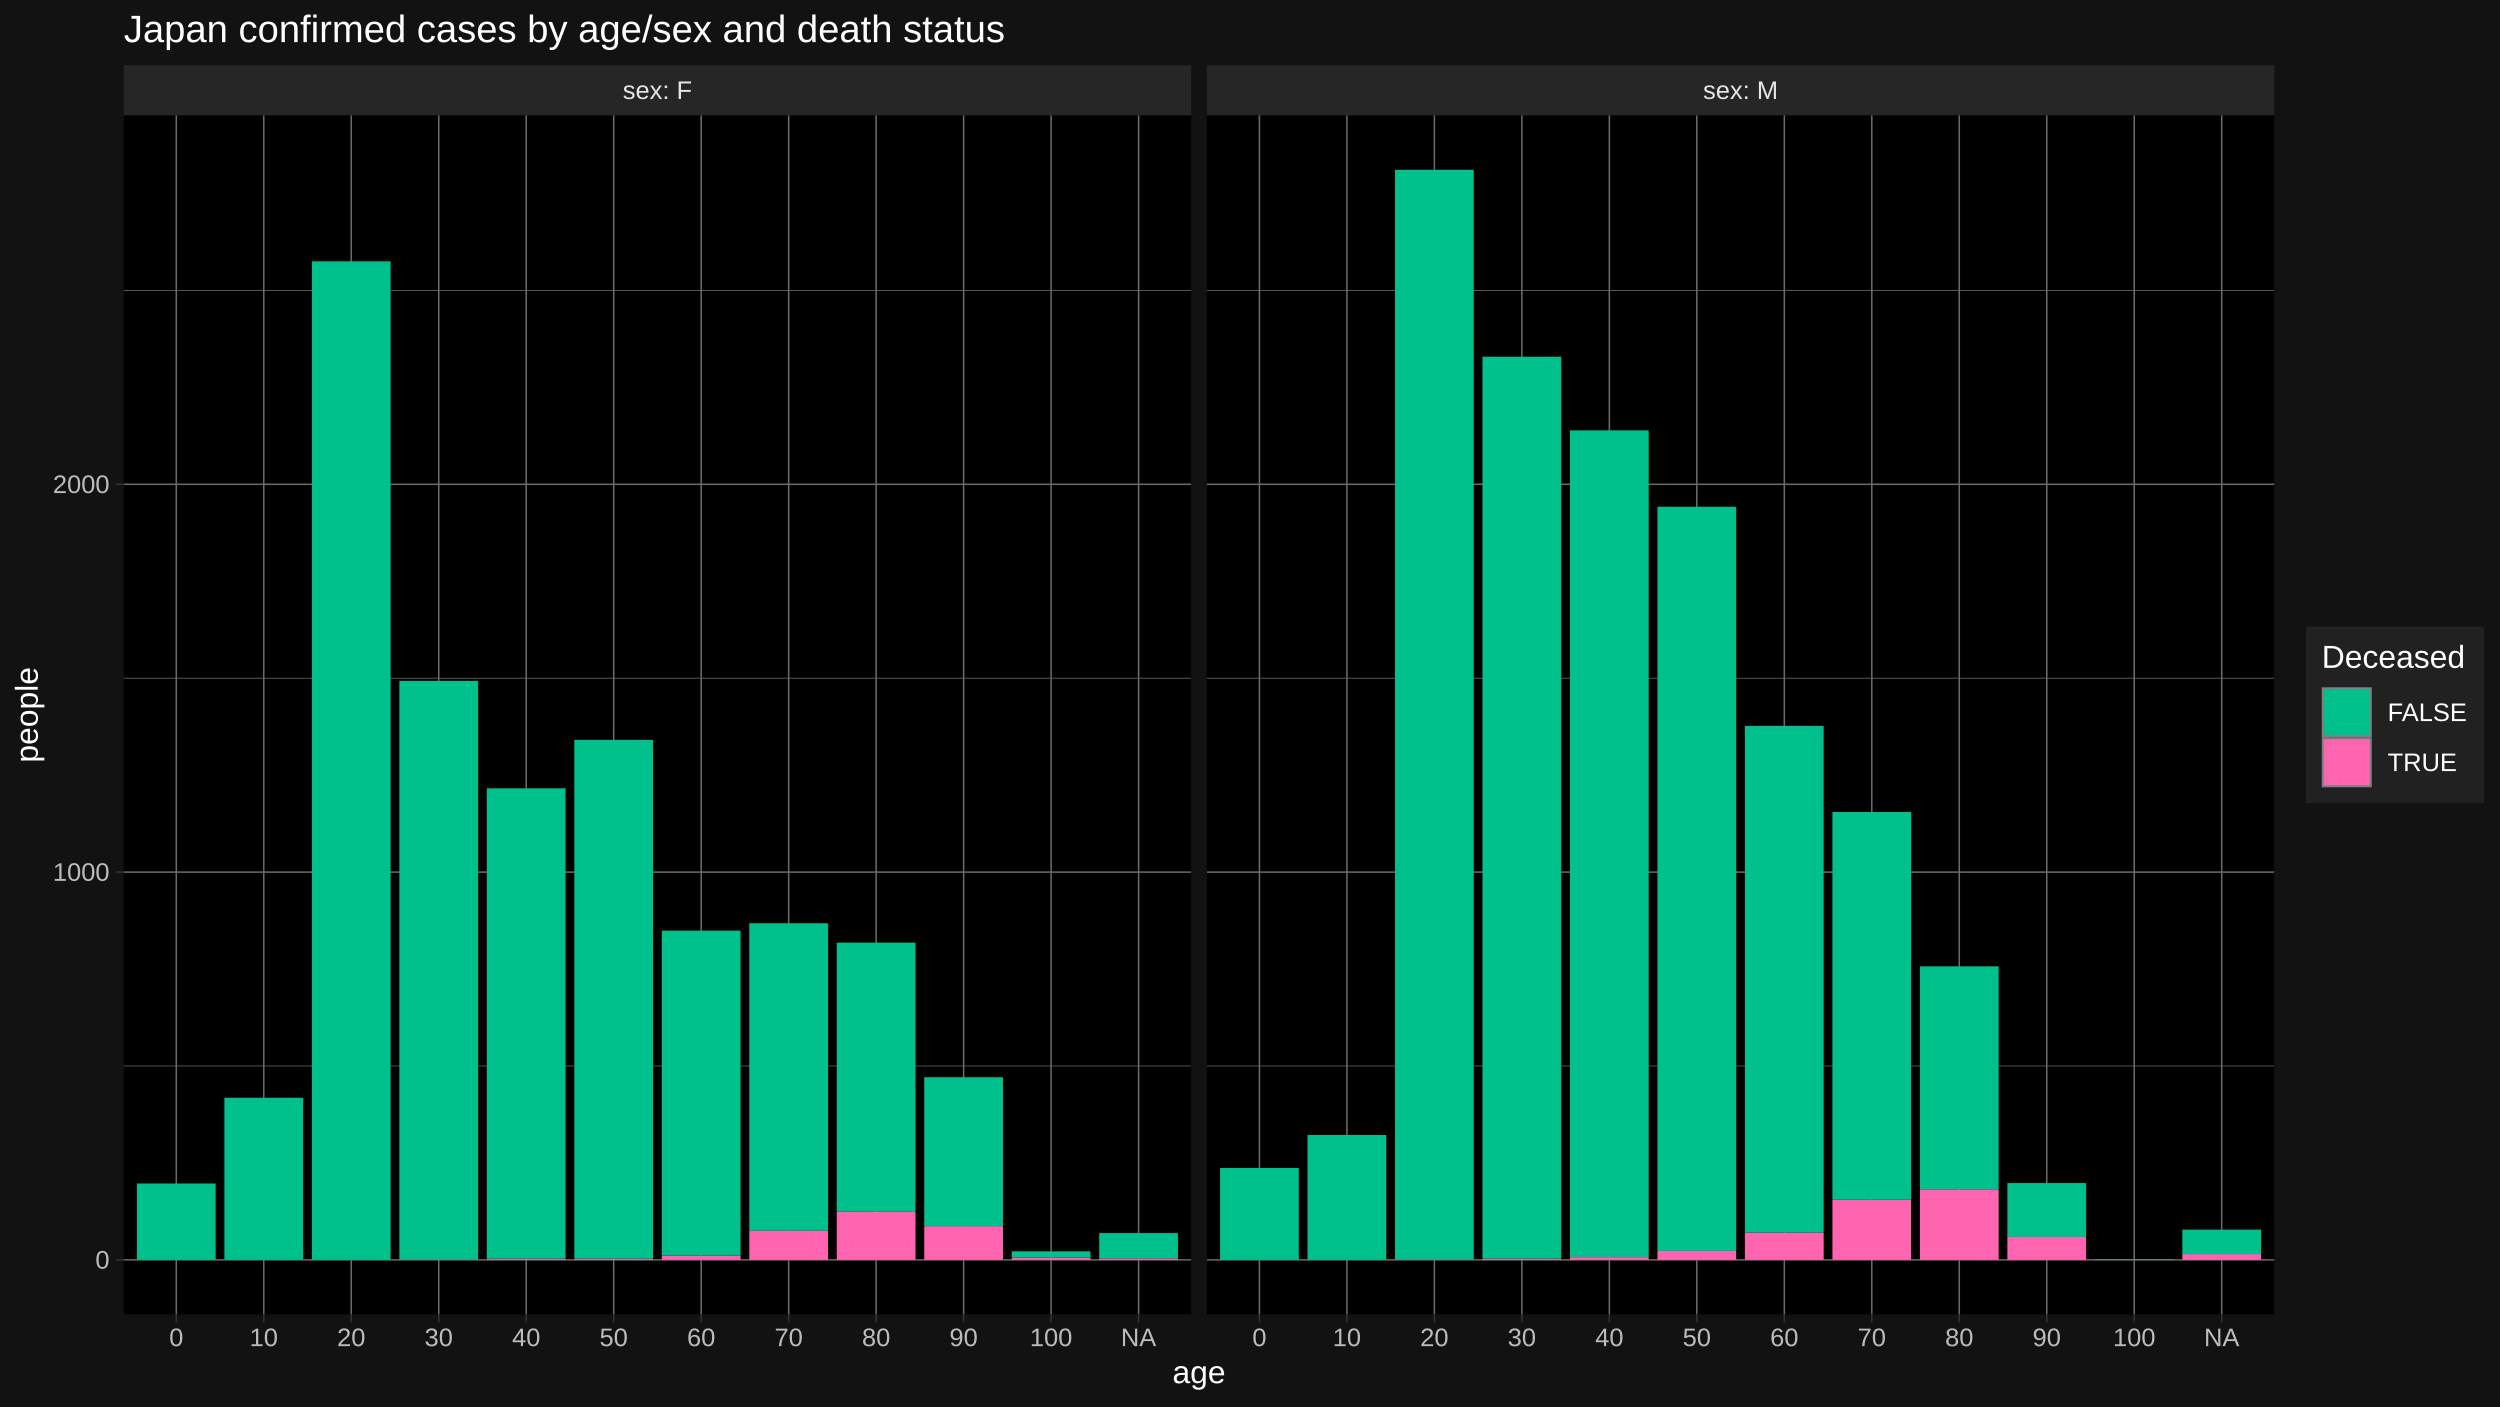
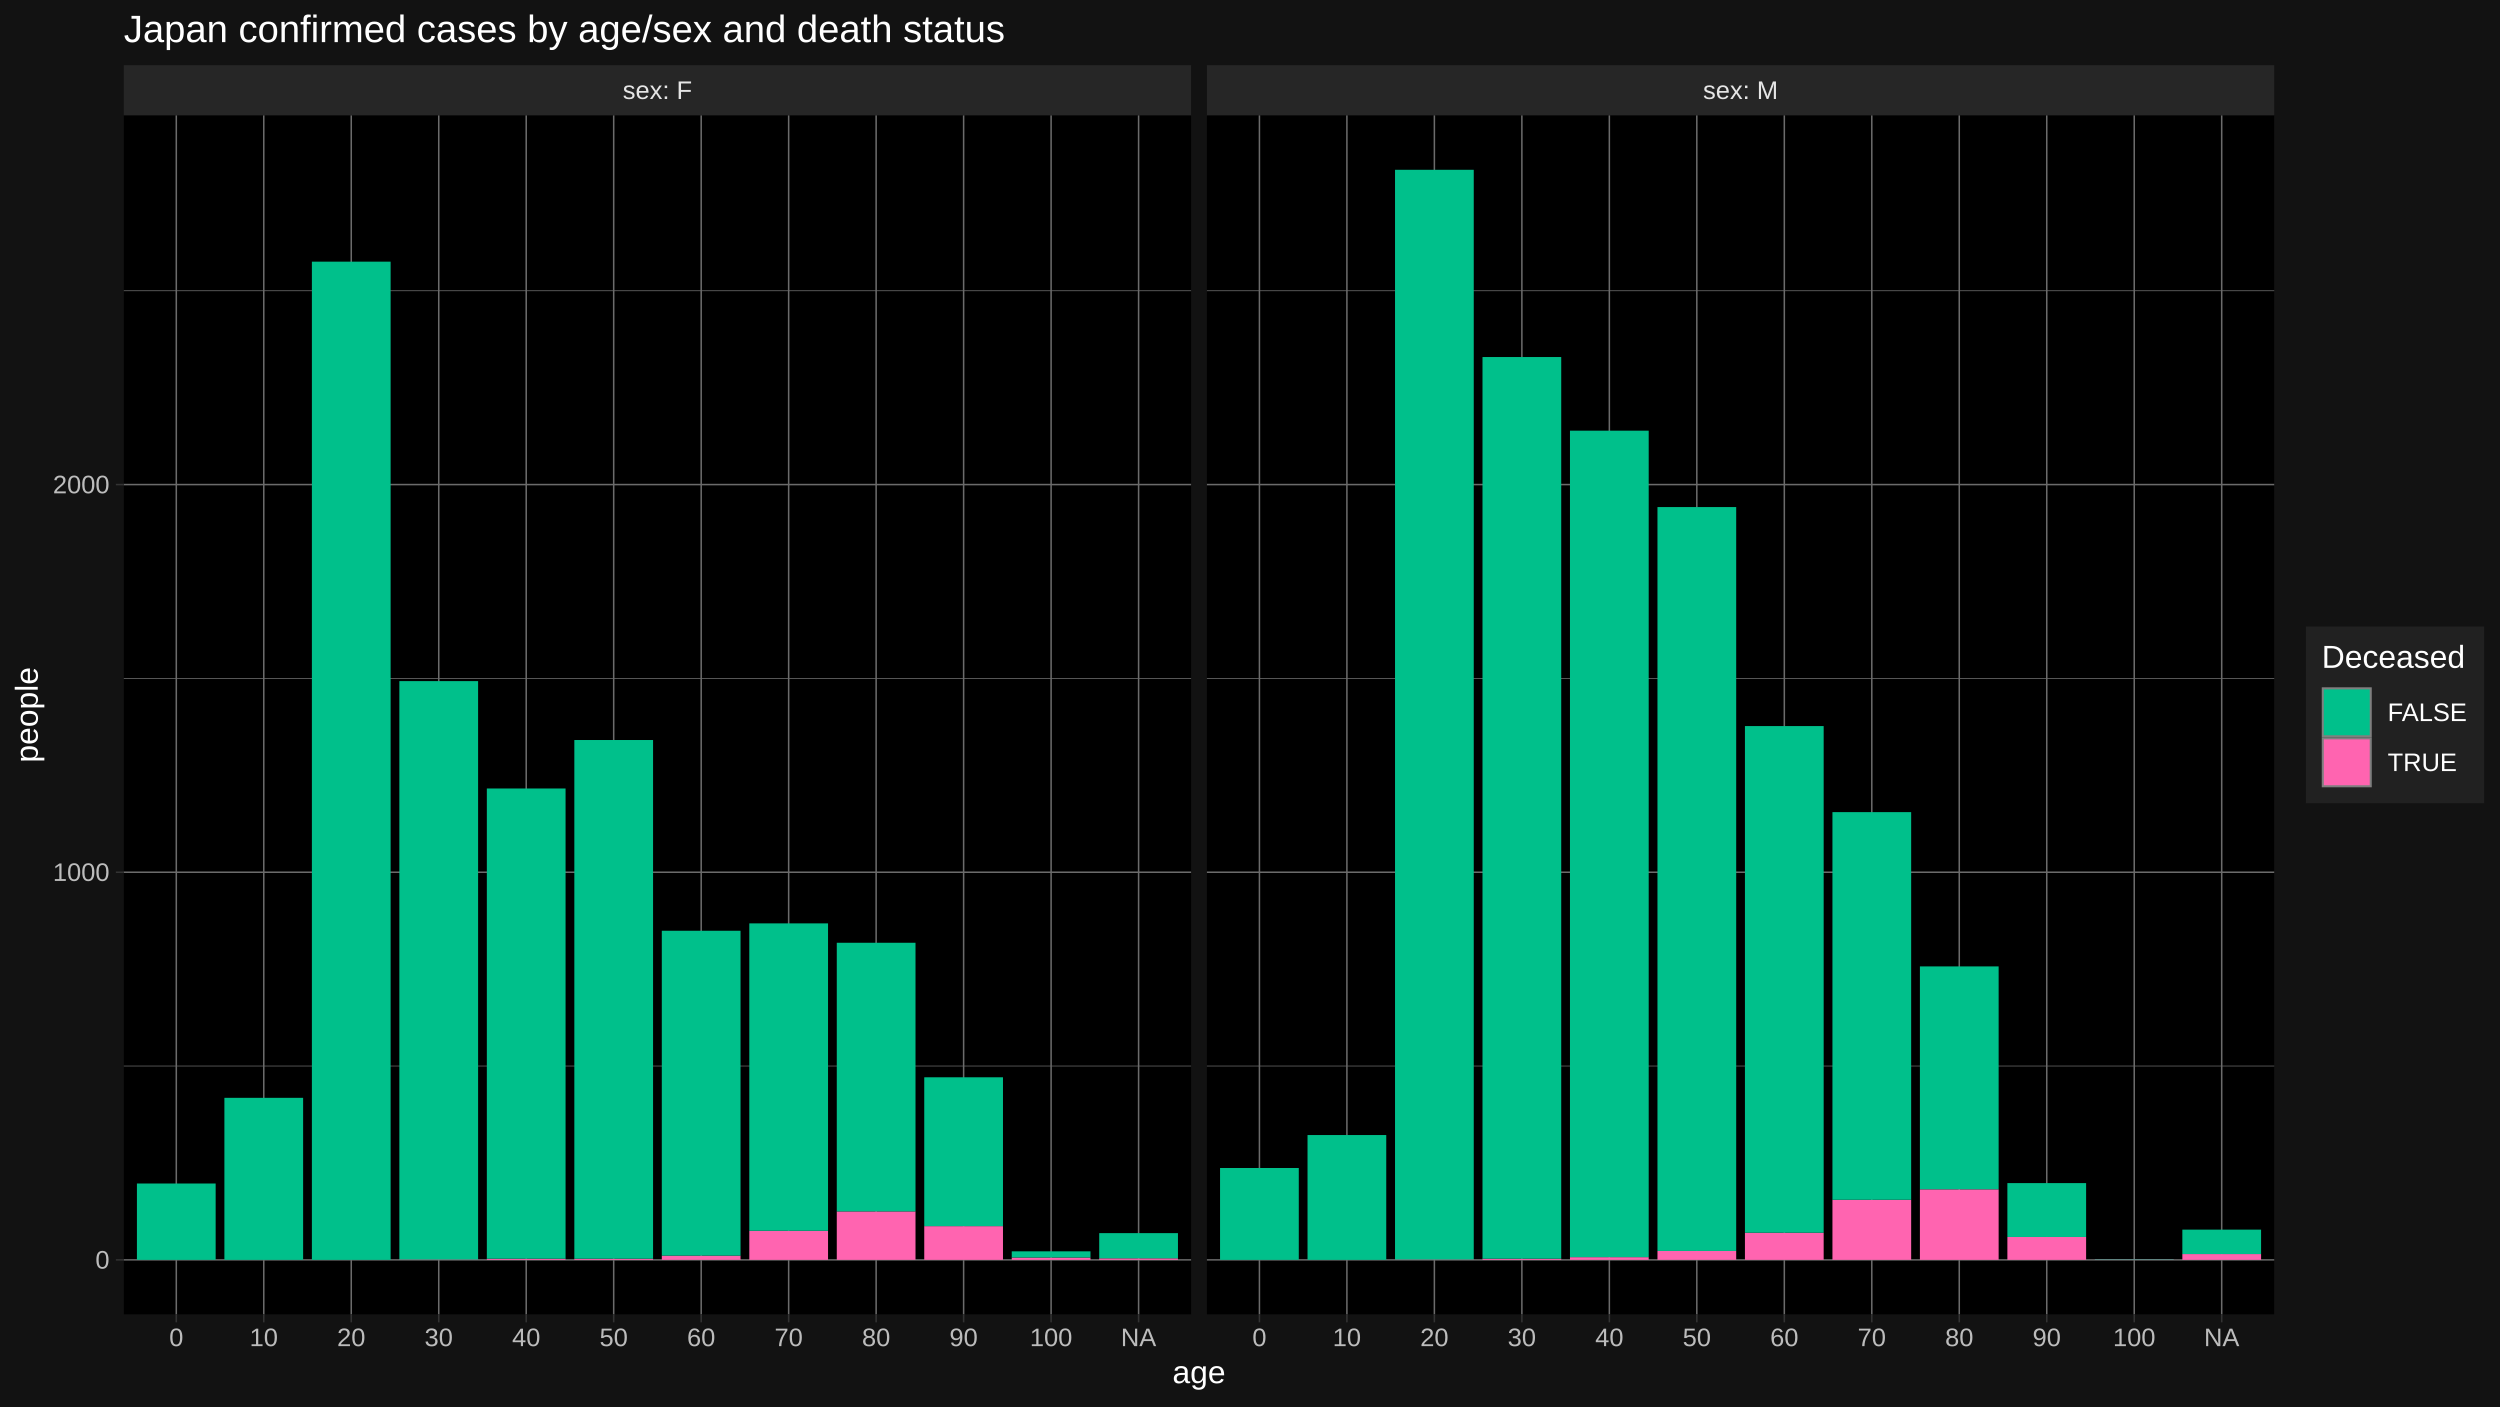
<svg xmlns="http://www.w3.org/2000/svg" viewBox="0 0 864.00 486.00">
  <defs>
    <style type="text/css">
    line, polyline, polygon, path, rect, circle {
      fill: none;
      stroke: #000000;
      stroke-linecap: round;
      stroke-linejoin: round;
      stroke-miterlimit: 10.00;
    }
  </style>
  </defs>
  <rect width="100%" height="100%" style="stroke: none; fill: #FFFFFF;" />
  <rect x="0.00" y="-0" width="864.00" height="486.00" style="stroke-width: 1.07; stroke: #121212; fill: #121212;" />
  <defs>
    <clipPath id="cpNDIuNzl8NDExLjY0fDQ1NC4yNXwzOS44NA==">
      <rect x="42.79" y="39.84" width="368.85" height="414.40" />
    </clipPath>
  </defs>
  <rect x="42.79" y="39.84" width="368.85" height="414.40" style="stroke-width: 1.07; stroke: none; fill: #000000;" clip-path="url(#cpNDIuNzl8NDExLjY0fDQ1NC4yNXwzOS44NA==)" />
-   <polyline points="42.79,368.40 411.64,368.40 " style="stroke-width: 0.27; stroke: #6B6B6B; stroke-linecap: butt;" clip-path="url(#cpNDIuNzl8NDExLjY0fDQ1NC4yNXwzOS44NA==)" />
-   <polyline points="42.79,234.38 411.64,234.38 " style="stroke-width: 0.27; stroke: #6B6B6B; stroke-linecap: butt;" clip-path="url(#cpNDIuNzl8NDExLjY0fDQ1NC4yNXwzOS44NA==)" />
-   <polyline points="42.79,100.36 411.64,100.36 " style="stroke-width: 0.27; stroke: #6B6B6B; stroke-linecap: butt;" clip-path="url(#cpNDIuNzl8NDExLjY0fDQ1NC4yNXwzOS44NA==)" />
+   <polyline points="42.79,368.42 411.64,368.42 " style="stroke-width: 0.27; stroke: #6B6B6B; stroke-linecap: butt;" clip-path="url(#cpNDIuNzl8NDExLjY0fDQ1NC4yNXwzOS44NA==)" />
+   <polyline points="42.79,234.45 411.64,234.45 " style="stroke-width: 0.27; stroke: #6B6B6B; stroke-linecap: butt;" clip-path="url(#cpNDIuNzl8NDExLjY0fDQ1NC4yNXwzOS44NA==)" />
+   <polyline points="42.79,100.48 411.64,100.48 " style="stroke-width: 0.27; stroke: #6B6B6B; stroke-linecap: butt;" clip-path="url(#cpNDIuNzl8NDExLjY0fDQ1NC4yNXwzOS44NA==)" />
  <polyline points="42.79,435.41 411.64,435.41 " style="stroke-width: 0.53; stroke: #6B6B6B; stroke-linecap: butt;" clip-path="url(#cpNDIuNzl8NDExLjY0fDQ1NC4yNXwzOS44NA==)" />
-   <polyline points="42.79,301.39 411.64,301.39 " style="stroke-width: 0.53; stroke: #6B6B6B; stroke-linecap: butt;" clip-path="url(#cpNDIuNzl8NDExLjY0fDQ1NC4yNXwzOS44NA==)" />
-   <polyline points="42.79,167.37 411.64,167.37 " style="stroke-width: 0.53; stroke: #6B6B6B; stroke-linecap: butt;" clip-path="url(#cpNDIuNzl8NDExLjY0fDQ1NC4yNXwzOS44NA==)" />
+   <polyline points="42.79,301.44 411.64,301.44 " style="stroke-width: 0.53; stroke: #6B6B6B; stroke-linecap: butt;" clip-path="url(#cpNDIuNzl8NDExLjY0fDQ1NC4yNXwzOS44NA==)" />
+   <polyline points="42.79,167.46 411.64,167.46 " style="stroke-width: 0.53; stroke: #6B6B6B; stroke-linecap: butt;" clip-path="url(#cpNDIuNzl8NDExLjY0fDQ1NC4yNXwzOS44NA==)" />
  <polyline points="60.93,454.25 60.93,39.84 " style="stroke-width: 0.53; stroke: #6B6B6B; stroke-linecap: butt;" clip-path="url(#cpNDIuNzl8NDExLjY0fDQ1NC4yNXwzOS44NA==)" />
  <polyline points="91.16,454.25 91.16,39.84 " style="stroke-width: 0.53; stroke: #6B6B6B; stroke-linecap: butt;" clip-path="url(#cpNDIuNzl8NDExLjY0fDQ1NC4yNXwzOS44NA==)" />
  <polyline points="121.39,454.25 121.39,39.84 " style="stroke-width: 0.53; stroke: #6B6B6B; stroke-linecap: butt;" clip-path="url(#cpNDIuNzl8NDExLjY0fDQ1NC4yNXwzOS44NA==)" />
  <polyline points="151.63,454.25 151.63,39.84 " style="stroke-width: 0.53; stroke: #6B6B6B; stroke-linecap: butt;" clip-path="url(#cpNDIuNzl8NDExLjY0fDQ1NC4yNXwzOS44NA==)" />
  <polyline points="181.86,454.25 181.86,39.84 " style="stroke-width: 0.53; stroke: #6B6B6B; stroke-linecap: butt;" clip-path="url(#cpNDIuNzl8NDExLjY0fDQ1NC4yNXwzOS44NA==)" />
  <polyline points="212.09,454.25 212.09,39.84 " style="stroke-width: 0.53; stroke: #6B6B6B; stroke-linecap: butt;" clip-path="url(#cpNDIuNzl8NDExLjY0fDQ1NC4yNXwzOS44NA==)" />
  <polyline points="242.33,454.25 242.33,39.84 " style="stroke-width: 0.53; stroke: #6B6B6B; stroke-linecap: butt;" clip-path="url(#cpNDIuNzl8NDExLjY0fDQ1NC4yNXwzOS44NA==)" />
  <polyline points="272.56,454.25 272.56,39.84 " style="stroke-width: 0.53; stroke: #6B6B6B; stroke-linecap: butt;" clip-path="url(#cpNDIuNzl8NDExLjY0fDQ1NC4yNXwzOS44NA==)" />
  <polyline points="302.79,454.25 302.79,39.84 " style="stroke-width: 0.53; stroke: #6B6B6B; stroke-linecap: butt;" clip-path="url(#cpNDIuNzl8NDExLjY0fDQ1NC4yNXwzOS44NA==)" />
  <polyline points="333.03,454.25 333.03,39.84 " style="stroke-width: 0.53; stroke: #6B6B6B; stroke-linecap: butt;" clip-path="url(#cpNDIuNzl8NDExLjY0fDQ1NC4yNXwzOS44NA==)" />
  <polyline points="363.26,454.25 363.26,39.84 " style="stroke-width: 0.53; stroke: #6B6B6B; stroke-linecap: butt;" clip-path="url(#cpNDIuNzl8NDExLjY0fDQ1NC4yNXwzOS44NA==)" />
  <polyline points="393.50,454.25 393.50,39.84 " style="stroke-width: 0.53; stroke: #6B6B6B; stroke-linecap: butt;" clip-path="url(#cpNDIuNzl8NDExLjY0fDQ1NC4yNXwzOS44NA==)" />
-   <rect x="47.32" y="409.01" width="27.21" height="26.40" style="stroke-width: 1.07; stroke: none; stroke-linecap: butt; fill: #00C08B;" clip-path="url(#cpNDIuNzl8NDExLjY0fDQ1NC4yNXwzOS44NA==)" />
-   <rect x="77.55" y="379.39" width="27.21" height="56.02" style="stroke-width: 1.07; stroke: none; stroke-linecap: butt; fill: #00C08B;" clip-path="url(#cpNDIuNzl8NDExLjY0fDQ1NC4yNXwzOS44NA==)" />
-   <rect x="107.79" y="90.31" width="27.21" height="345.10" style="stroke-width: 1.07; stroke: none; stroke-linecap: butt; fill: #00C08B;" clip-path="url(#cpNDIuNzl8NDExLjY0fDQ1NC4yNXwzOS44NA==)" />
+   <rect x="47.32" y="409.02" width="27.21" height="26.39" style="stroke-width: 1.07; stroke: none; stroke-linecap: butt; fill: #00C08B;" clip-path="url(#cpNDIuNzl8NDExLjY0fDQ1NC4yNXwzOS44NA==)" />
+   <rect x="77.55" y="379.41" width="27.21" height="56.00" style="stroke-width: 1.07; stroke: none; stroke-linecap: butt; fill: #00C08B;" clip-path="url(#cpNDIuNzl8NDExLjY0fDQ1NC4yNXwzOS44NA==)" />
+   <rect x="107.79" y="90.43" width="27.21" height="344.98" style="stroke-width: 1.07; stroke: none; stroke-linecap: butt; fill: #00C08B;" clip-path="url(#cpNDIuNzl8NDExLjY0fDQ1NC4yNXwzOS44NA==)" />
  <rect x="138.02" y="435.28" width="27.21" height="0.13" style="stroke-width: 1.07; stroke: none; stroke-linecap: butt; fill: #FF64B0;" clip-path="url(#cpNDIuNzl8NDExLjY0fDQ1NC4yNXwzOS44NA==)" />
-   <rect x="138.02" y="235.32" width="27.21" height="199.96" style="stroke-width: 1.07; stroke: none; stroke-linecap: butt; fill: #00C08B;" clip-path="url(#cpNDIuNzl8NDExLjY0fDQ1NC4yNXwzOS44NA==)" />
+   <rect x="138.02" y="235.39" width="27.21" height="199.89" style="stroke-width: 1.07; stroke: none; stroke-linecap: butt; fill: #00C08B;" clip-path="url(#cpNDIuNzl8NDExLjY0fDQ1NC4yNXwzOS44NA==)" />
  <rect x="168.25" y="435.01" width="27.21" height="0.40" style="stroke-width: 1.07; stroke: none; stroke-linecap: butt; fill: #FF64B0;" clip-path="url(#cpNDIuNzl8NDExLjY0fDQ1NC4yNXwzOS44NA==)" />
-   <rect x="168.25" y="272.44" width="27.21" height="162.57" style="stroke-width: 1.07; stroke: none; stroke-linecap: butt; fill: #00C08B;" clip-path="url(#cpNDIuNzl8NDExLjY0fDQ1NC4yNXwzOS44NA==)" />
+   <rect x="168.25" y="272.50" width="27.21" height="162.51" style="stroke-width: 1.07; stroke: none; stroke-linecap: butt; fill: #00C08B;" clip-path="url(#cpNDIuNzl8NDExLjY0fDQ1NC4yNXwzOS44NA==)" />
  <rect x="198.49" y="435.01" width="27.21" height="0.40" style="stroke-width: 1.07; stroke: none; stroke-linecap: butt; fill: #FF64B0;" clip-path="url(#cpNDIuNzl8NDExLjY0fDQ1NC4yNXwzOS44NA==)" />
-   <rect x="198.49" y="255.69" width="27.21" height="179.32" style="stroke-width: 1.07; stroke: none; stroke-linecap: butt; fill: #00C08B;" clip-path="url(#cpNDIuNzl8NDExLjY0fDQ1NC4yNXwzOS44NA==)" />
+   <rect x="198.49" y="255.75" width="27.21" height="179.26" style="stroke-width: 1.07; stroke: none; stroke-linecap: butt; fill: #00C08B;" clip-path="url(#cpNDIuNzl8NDExLjY0fDQ1NC4yNXwzOS44NA==)" />
  <rect x="228.72" y="433.94" width="27.21" height="1.47" style="stroke-width: 1.07; stroke: none; stroke-linecap: butt; fill: #FF64B0;" clip-path="url(#cpNDIuNzl8NDExLjY0fDQ1NC4yNXwzOS44NA==)" />
-   <rect x="228.72" y="321.63" width="27.21" height="112.31" style="stroke-width: 1.07; stroke: none; stroke-linecap: butt; fill: #00C08B;" clip-path="url(#cpNDIuNzl8NDExLjY0fDQ1NC4yNXwzOS44NA==)" />
+   <rect x="228.72" y="321.67" width="27.21" height="112.27" style="stroke-width: 1.07; stroke: none; stroke-linecap: butt; fill: #00C08B;" clip-path="url(#cpNDIuNzl8NDExLjY0fDQ1NC4yNXwzOS44NA==)" />
  <rect x="258.96" y="425.36" width="27.21" height="10.05" style="stroke-width: 1.07; stroke: none; stroke-linecap: butt; fill: #FF64B0;" clip-path="url(#cpNDIuNzl8NDExLjY0fDQ1NC4yNXwzOS44NA==)" />
-   <rect x="258.96" y="319.08" width="27.21" height="106.28" style="stroke-width: 1.07; stroke: none; stroke-linecap: butt; fill: #00C08B;" clip-path="url(#cpNDIuNzl8NDExLjY0fDQ1NC4yNXwzOS44NA==)" />
+   <rect x="258.96" y="319.12" width="27.21" height="106.24" style="stroke-width: 1.07; stroke: none; stroke-linecap: butt; fill: #00C08B;" clip-path="url(#cpNDIuNzl8NDExLjY0fDQ1NC4yNXwzOS44NA==)" />
  <rect x="289.19" y="418.66" width="27.21" height="16.75" style="stroke-width: 1.07; stroke: none; stroke-linecap: butt; fill: #FF64B0;" clip-path="url(#cpNDIuNzl8NDExLjY0fDQ1NC4yNXwzOS44NA==)" />
-   <rect x="289.19" y="325.78" width="27.21" height="92.88" style="stroke-width: 1.07; stroke: none; stroke-linecap: butt; fill: #00C08B;" clip-path="url(#cpNDIuNzl8NDExLjY0fDQ1NC4yNXwzOS44NA==)" />
+   <rect x="289.19" y="325.82" width="27.21" height="92.84" style="stroke-width: 1.07; stroke: none; stroke-linecap: butt; fill: #00C08B;" clip-path="url(#cpNDIuNzl8NDExLjY0fDQ1NC4yNXwzOS44NA==)" />
  <rect x="319.42" y="423.75" width="27.21" height="11.66" style="stroke-width: 1.07; stroke: none; stroke-linecap: butt; fill: #FF64B0;" clip-path="url(#cpNDIuNzl8NDExLjY0fDQ1NC4yNXwzOS44NA==)" />
-   <rect x="319.42" y="372.29" width="27.21" height="51.46" style="stroke-width: 1.07; stroke: none; stroke-linecap: butt; fill: #00C08B;" clip-path="url(#cpNDIuNzl8NDExLjY0fDQ1NC4yNXwzOS44NA==)" />
+   <rect x="319.42" y="372.31" width="27.21" height="51.45" style="stroke-width: 1.07; stroke: none; stroke-linecap: butt; fill: #00C08B;" clip-path="url(#cpNDIuNzl8NDExLjY0fDQ1NC4yNXwzOS44NA==)" />
  <rect x="349.66" y="434.61" width="27.21" height="0.80" style="stroke-width: 1.07; stroke: none; stroke-linecap: butt; fill: #FF64B0;" clip-path="url(#cpNDIuNzl8NDExLjY0fDQ1NC4yNXwzOS44NA==)" />
  <rect x="349.66" y="432.46" width="27.21" height="2.14" style="stroke-width: 1.07; stroke: none; stroke-linecap: butt; fill: #00C08B;" clip-path="url(#cpNDIuNzl8NDExLjY0fDQ1NC4yNXwzOS44NA==)" />
  <rect x="379.89" y="434.87" width="27.21" height="0.54" style="stroke-width: 1.07; stroke: none; stroke-linecap: butt; fill: #FF64B0;" clip-path="url(#cpNDIuNzl8NDExLjY0fDQ1NC4yNXwzOS44NA==)" />
-   <rect x="379.89" y="426.16" width="27.21" height="8.71" style="stroke-width: 1.07; stroke: none; stroke-linecap: butt; fill: #00C08B;" clip-path="url(#cpNDIuNzl8NDExLjY0fDQ1NC4yNXwzOS44NA==)" />
+   <rect x="379.89" y="426.17" width="27.21" height="8.71" style="stroke-width: 1.07; stroke: none; stroke-linecap: butt; fill: #00C08B;" clip-path="url(#cpNDIuNzl8NDExLjY0fDQ1NC4yNXwzOS44NA==)" />
  <defs>
    <clipPath id="cpMC4wMHw4NjQuMDB8NDg2LjAwfDAuMDA=">
      <rect x="0.00" y="0.00" width="864.00" height="486.00" />
    </clipPath>
  </defs>
  <defs>
    <clipPath id="cpNDE3LjExfDc4NS45N3w0NTQuMjV8MzkuODQ=">
      <rect x="417.11" y="39.84" width="368.85" height="414.40" />
    </clipPath>
  </defs>
  <rect x="417.11" y="39.84" width="368.85" height="414.40" style="stroke-width: 1.07; stroke: none; fill: #000000;" clip-path="url(#cpNDE3LjExfDc4NS45N3w0NTQuMjV8MzkuODQ=)" />
-   <polyline points="417.11,368.40 785.97,368.40 " style="stroke-width: 0.27; stroke: #6B6B6B; stroke-linecap: butt;" clip-path="url(#cpNDE3LjExfDc4NS45N3w0NTQuMjV8MzkuODQ=)" />
-   <polyline points="417.11,234.38 785.97,234.38 " style="stroke-width: 0.27; stroke: #6B6B6B; stroke-linecap: butt;" clip-path="url(#cpNDE3LjExfDc4NS45N3w0NTQuMjV8MzkuODQ=)" />
-   <polyline points="417.11,100.36 785.97,100.36 " style="stroke-width: 0.27; stroke: #6B6B6B; stroke-linecap: butt;" clip-path="url(#cpNDE3LjExfDc4NS45N3w0NTQuMjV8MzkuODQ=)" />
+   <polyline points="417.11,368.42 785.97,368.42 " style="stroke-width: 0.27; stroke: #6B6B6B; stroke-linecap: butt;" clip-path="url(#cpNDE3LjExfDc4NS45N3w0NTQuMjV8MzkuODQ=)" />
+   <polyline points="417.11,234.45 785.97,234.45 " style="stroke-width: 0.27; stroke: #6B6B6B; stroke-linecap: butt;" clip-path="url(#cpNDE3LjExfDc4NS45N3w0NTQuMjV8MzkuODQ=)" />
+   <polyline points="417.11,100.48 785.97,100.48 " style="stroke-width: 0.27; stroke: #6B6B6B; stroke-linecap: butt;" clip-path="url(#cpNDE3LjExfDc4NS45N3w0NTQuMjV8MzkuODQ=)" />
  <polyline points="417.11,435.41 785.97,435.41 " style="stroke-width: 0.53; stroke: #6B6B6B; stroke-linecap: butt;" clip-path="url(#cpNDE3LjExfDc4NS45N3w0NTQuMjV8MzkuODQ=)" />
-   <polyline points="417.11,301.39 785.97,301.39 " style="stroke-width: 0.53; stroke: #6B6B6B; stroke-linecap: butt;" clip-path="url(#cpNDE3LjExfDc4NS45N3w0NTQuMjV8MzkuODQ=)" />
-   <polyline points="417.11,167.37 785.97,167.37 " style="stroke-width: 0.53; stroke: #6B6B6B; stroke-linecap: butt;" clip-path="url(#cpNDE3LjExfDc4NS45N3w0NTQuMjV8MzkuODQ=)" />
+   <polyline points="417.11,301.44 785.97,301.44 " style="stroke-width: 0.53; stroke: #6B6B6B; stroke-linecap: butt;" clip-path="url(#cpNDE3LjExfDc4NS45N3w0NTQuMjV8MzkuODQ=)" />
+   <polyline points="417.11,167.46 785.97,167.46 " style="stroke-width: 0.53; stroke: #6B6B6B; stroke-linecap: butt;" clip-path="url(#cpNDE3LjExfDc4NS45N3w0NTQuMjV8MzkuODQ=)" />
  <polyline points="435.26,454.25 435.26,39.84 " style="stroke-width: 0.53; stroke: #6B6B6B; stroke-linecap: butt;" clip-path="url(#cpNDE3LjExfDc4NS45N3w0NTQuMjV8MzkuODQ=)" />
  <polyline points="465.49,454.25 465.49,39.84 " style="stroke-width: 0.53; stroke: #6B6B6B; stroke-linecap: butt;" clip-path="url(#cpNDE3LjExfDc4NS45N3w0NTQuMjV8MzkuODQ=)" />
  <polyline points="495.72,454.25 495.72,39.84 " style="stroke-width: 0.53; stroke: #6B6B6B; stroke-linecap: butt;" clip-path="url(#cpNDE3LjExfDc4NS45N3w0NTQuMjV8MzkuODQ=)" />
  <polyline points="525.96,454.25 525.96,39.84 " style="stroke-width: 0.53; stroke: #6B6B6B; stroke-linecap: butt;" clip-path="url(#cpNDE3LjExfDc4NS45N3w0NTQuMjV8MzkuODQ=)" />
  <polyline points="556.19,454.25 556.19,39.84 " style="stroke-width: 0.53; stroke: #6B6B6B; stroke-linecap: butt;" clip-path="url(#cpNDE3LjExfDc4NS45N3w0NTQuMjV8MzkuODQ=)" />
  <polyline points="586.42,454.25 586.42,39.84 " style="stroke-width: 0.53; stroke: #6B6B6B; stroke-linecap: butt;" clip-path="url(#cpNDE3LjExfDc4NS45N3w0NTQuMjV8MzkuODQ=)" />
  <polyline points="616.66,454.25 616.66,39.84 " style="stroke-width: 0.53; stroke: #6B6B6B; stroke-linecap: butt;" clip-path="url(#cpNDE3LjExfDc4NS45N3w0NTQuMjV8MzkuODQ=)" />
  <polyline points="646.89,454.25 646.89,39.84 " style="stroke-width: 0.53; stroke: #6B6B6B; stroke-linecap: butt;" clip-path="url(#cpNDE3LjExfDc4NS45N3w0NTQuMjV8MzkuODQ=)" />
  <polyline points="677.12,454.25 677.12,39.84 " style="stroke-width: 0.53; stroke: #6B6B6B; stroke-linecap: butt;" clip-path="url(#cpNDE3LjExfDc4NS45N3w0NTQuMjV8MzkuODQ=)" />
  <polyline points="707.36,454.25 707.36,39.84 " style="stroke-width: 0.53; stroke: #6B6B6B; stroke-linecap: butt;" clip-path="url(#cpNDE3LjExfDc4NS45N3w0NTQuMjV8MzkuODQ=)" />
  <polyline points="737.59,454.25 737.59,39.84 " style="stroke-width: 0.53; stroke: #6B6B6B; stroke-linecap: butt;" clip-path="url(#cpNDE3LjExfDc4NS45N3w0NTQuMjV8MzkuODQ=)" />
  <polyline points="767.82,454.25 767.82,39.84 " style="stroke-width: 0.53; stroke: #6B6B6B; stroke-linecap: butt;" clip-path="url(#cpNDE3LjExfDc4NS45N3w0NTQuMjV8MzkuODQ=)" />
-   <rect x="421.65" y="403.65" width="27.21" height="31.76" style="stroke-width: 1.07; stroke: none; stroke-linecap: butt; fill: #00C08B;" clip-path="url(#cpNDE3LjExfDc4NS45N3w0NTQuMjV8MzkuODQ=)" />
-   <rect x="451.88" y="392.26" width="27.21" height="43.15" style="stroke-width: 1.07; stroke: none; stroke-linecap: butt; fill: #00C08B;" clip-path="url(#cpNDE3LjExfDc4NS45N3w0NTQuMjV8MzkuODQ=)" />
+   <rect x="421.65" y="403.66" width="27.21" height="31.75" style="stroke-width: 1.07; stroke: none; stroke-linecap: butt; fill: #00C08B;" clip-path="url(#cpNDE3LjExfDc4NS45N3w0NTQuMjV8MzkuODQ=)" />
+   <rect x="451.88" y="392.27" width="27.21" height="43.14" style="stroke-width: 1.07; stroke: none; stroke-linecap: butt; fill: #00C08B;" clip-path="url(#cpNDE3LjExfDc4NS45N3w0NTQuMjV8MzkuODQ=)" />
  <rect x="482.12" y="435.28" width="27.21" height="0.13" style="stroke-width: 1.07; stroke: none; stroke-linecap: butt; fill: #FF64B0;" clip-path="url(#cpNDE3LjExfDc4NS45N3w0NTQuMjV8MzkuODQ=)" />
  <rect x="482.12" y="58.68" width="27.21" height="376.60" style="stroke-width: 1.07; stroke: none; stroke-linecap: butt; fill: #00C08B;" clip-path="url(#cpNDE3LjExfDc4NS45N3w0NTQuMjV8MzkuODQ=)" />
  <rect x="512.35" y="435.01" width="27.21" height="0.40" style="stroke-width: 1.07; stroke: none; stroke-linecap: butt; fill: #FF64B0;" clip-path="url(#cpNDE3LjExfDc4NS45N3w0NTQuMjV8MzkuODQ=)" />
-   <rect x="512.35" y="123.28" width="27.21" height="311.73" style="stroke-width: 1.07; stroke: none; stroke-linecap: butt; fill: #00C08B;" clip-path="url(#cpNDE3LjExfDc4NS45N3w0NTQuMjV8MzkuODQ=)" />
+   <rect x="512.35" y="123.39" width="27.21" height="311.62" style="stroke-width: 1.07; stroke: none; stroke-linecap: butt; fill: #00C08B;" clip-path="url(#cpNDE3LjExfDc4NS45N3w0NTQuMjV8MzkuODQ=)" />
  <rect x="542.58" y="434.47" width="27.21" height="0.94" style="stroke-width: 1.07; stroke: none; stroke-linecap: butt; fill: #FF64B0;" clip-path="url(#cpNDE3LjExfDc4NS45N3w0NTQuMjV8MzkuODQ=)" />
-   <rect x="542.58" y="148.74" width="27.21" height="285.73" style="stroke-width: 1.07; stroke: none; stroke-linecap: butt; fill: #00C08B;" clip-path="url(#cpNDE3LjExfDc4NS45N3w0NTQuMjV8MzkuODQ=)" />
+   <rect x="542.58" y="148.84" width="27.21" height="285.63" style="stroke-width: 1.07; stroke: none; stroke-linecap: butt; fill: #00C08B;" clip-path="url(#cpNDE3LjExfDc4NS45N3w0NTQuMjV8MzkuODQ=)" />
  <rect x="572.82" y="432.33" width="27.21" height="3.08" style="stroke-width: 1.07; stroke: none; stroke-linecap: butt; fill: #FF64B0;" clip-path="url(#cpNDE3LjExfDc4NS45N3w0NTQuMjV8MzkuODQ=)" />
-   <rect x="572.82" y="175.14" width="27.21" height="257.19" style="stroke-width: 1.07; stroke: none; stroke-linecap: butt; fill: #00C08B;" clip-path="url(#cpNDE3LjExfDc4NS45N3w0NTQuMjV8MzkuODQ=)" />
+   <rect x="572.82" y="175.24" width="27.21" height="257.09" style="stroke-width: 1.07; stroke: none; stroke-linecap: butt; fill: #00C08B;" clip-path="url(#cpNDE3LjExfDc4NS45N3w0NTQuMjV8MzkuODQ=)" />
  <rect x="603.05" y="426.03" width="27.21" height="9.38" style="stroke-width: 1.07; stroke: none; stroke-linecap: butt; fill: #FF64B0;" clip-path="url(#cpNDE3LjExfDc4NS45N3w0NTQuMjV8MzkuODQ=)" />
-   <rect x="603.05" y="250.86" width="27.21" height="175.16" style="stroke-width: 1.07; stroke: none; stroke-linecap: butt; fill: #00C08B;" clip-path="url(#cpNDE3LjExfDc4NS45N3w0NTQuMjV8MzkuODQ=)" />
+   <rect x="603.05" y="250.93" width="27.21" height="175.10" style="stroke-width: 1.07; stroke: none; stroke-linecap: butt; fill: #00C08B;" clip-path="url(#cpNDE3LjExfDc4NS45N3w0NTQuMjV8MzkuODQ=)" />
  <rect x="633.29" y="414.64" width="27.21" height="20.77" style="stroke-width: 1.07; stroke: none; stroke-linecap: butt; fill: #FF64B0;" clip-path="url(#cpNDE3LjExfDc4NS45N3w0NTQuMjV8MzkuODQ=)" />
-   <rect x="633.29" y="280.62" width="27.21" height="134.02" style="stroke-width: 1.07; stroke: none; stroke-linecap: butt; fill: #00C08B;" clip-path="url(#cpNDE3LjExfDc4NS45N3w0NTQuMjV8MzkuODQ=)" />
-   <rect x="663.52" y="411.02" width="27.21" height="24.39" style="stroke-width: 1.07; stroke: none; stroke-linecap: butt; fill: #FF64B0;" clip-path="url(#cpNDE3LjExfDc4NS45N3w0NTQuMjV8MzkuODQ=)" />
-   <rect x="663.52" y="333.96" width="27.21" height="77.06" style="stroke-width: 1.07; stroke: none; stroke-linecap: butt; fill: #00C08B;" clip-path="url(#cpNDE3LjExfDc4NS45N3w0NTQuMjV8MzkuODQ=)" />
-   <rect x="693.75" y="427.50" width="27.21" height="7.91" style="stroke-width: 1.07; stroke: none; stroke-linecap: butt; fill: #FF64B0;" clip-path="url(#cpNDE3LjExfDc4NS45N3w0NTQuMjV8MzkuODQ=)" />
-   <rect x="693.75" y="408.87" width="27.21" height="18.63" style="stroke-width: 1.07; stroke: none; stroke-linecap: butt; fill: #00C08B;" clip-path="url(#cpNDE3LjExfDc4NS45N3w0NTQuMjV8MzkuODQ=)" />
+   <rect x="633.29" y="280.67" width="27.21" height="133.97" style="stroke-width: 1.07; stroke: none; stroke-linecap: butt; fill: #00C08B;" clip-path="url(#cpNDE3LjExfDc4NS45N3w0NTQuMjV8MzkuODQ=)" />
+   <rect x="663.52" y="411.03" width="27.21" height="24.38" style="stroke-width: 1.07; stroke: none; stroke-linecap: butt; fill: #FF64B0;" clip-path="url(#cpNDE3LjExfDc4NS45N3w0NTQuMjV8MzkuODQ=)" />
+   <rect x="663.52" y="333.99" width="27.21" height="77.03" style="stroke-width: 1.07; stroke: none; stroke-linecap: butt; fill: #00C08B;" clip-path="url(#cpNDE3LjExfDc4NS45N3w0NTQuMjV8MzkuODQ=)" />
+   <rect x="693.75" y="427.51" width="27.21" height="7.90" style="stroke-width: 1.07; stroke: none; stroke-linecap: butt; fill: #FF64B0;" clip-path="url(#cpNDE3LjExfDc4NS45N3w0NTQuMjV8MzkuODQ=)" />
+   <rect x="693.75" y="408.88" width="27.21" height="18.62" style="stroke-width: 1.07; stroke: none; stroke-linecap: butt; fill: #00C08B;" clip-path="url(#cpNDE3LjExfDc4NS45N3w0NTQuMjV8MzkuODQ=)" />
  <rect x="723.99" y="435.28" width="27.21" height="0.13" style="stroke-width: 1.07; stroke: none; stroke-linecap: butt; fill: #FF64B0;" clip-path="url(#cpNDE3LjExfDc4NS45N3w0NTQuMjV8MzkuODQ=)" />
  <rect x="723.99" y="435.14" width="27.21" height="0.13" style="stroke-width: 1.07; stroke: none; stroke-linecap: butt; fill: #00C08B;" clip-path="url(#cpNDE3LjExfDc4NS45N3w0NTQuMjV8MzkuODQ=)" />
  <rect x="754.22" y="433.40" width="27.21" height="2.01" style="stroke-width: 1.07; stroke: none; stroke-linecap: butt; fill: #FF64B0;" clip-path="url(#cpNDE3LjExfDc4NS45N3w0NTQuMjV8MzkuODQ=)" />
  <rect x="754.22" y="424.96" width="27.21" height="8.44" style="stroke-width: 1.07; stroke: none; stroke-linecap: butt; fill: #00C08B;" clip-path="url(#cpNDE3LjExfDc4NS45N3w0NTQuMjV8MzkuODQ=)" />
  <defs>
    <clipPath id="cpMC4wMHw4NjQuMDB8NDg2LjAwfDAuMDA=">
      <rect x="0.00" y="0.00" width="864.00" height="486.00" />
    </clipPath>
  </defs>
  <defs>
    <clipPath id="cpNDIuNzl8NDExLjY0fDM5Ljg0fDIyLjUz">
      <rect x="42.79" y="22.53" width="368.85" height="17.31" />
    </clipPath>
  </defs>
  <rect x="42.79" y="22.53" width="368.85" height="17.31" style="stroke-width: 1.07; stroke: none; fill: #262626;" clip-path="url(#cpNDIuNzl8NDExLjY0fDM5Ljg0fDIyLjUz)" />
  <g clip-path="url(#cpNDIuNzl8NDExLjY0fDM5Ljg0fDIyLjUz)">
    <text x="215.23" y="34.21" style="font-size: 8.80px; fill: #E5E5E5; font-family: Liberation Sans;" textLength="23.96px" lengthAdjust="spacingAndGlyphs">sex: F</text>
  </g>
  <defs>
    <clipPath id="cpMC4wMHw4NjQuMDB8NDg2LjAwfDAuMDA=">
      <rect x="0.00" y="0.00" width="864.00" height="486.00" />
    </clipPath>
  </defs>
  <defs>
    <clipPath id="cpNDE3LjExfDc4NS45N3wzOS44NHwyMi41Mw==">
      <rect x="417.11" y="22.53" width="368.85" height="17.31" />
    </clipPath>
  </defs>
  <rect x="417.11" y="22.53" width="368.85" height="17.31" style="stroke-width: 1.07; stroke: none; fill: #262626;" clip-path="url(#cpNDE3LjExfDc4NS45N3wzOS44NHwyMi41Mw==)" />
  <g clip-path="url(#cpNDE3LjExfDc4NS45N3wzOS44NHwyMi41Mw==)">
    <text x="588.58" y="34.21" style="font-size: 8.80px; fill: #E5E5E5; font-family: Liberation Sans;" textLength="25.91px" lengthAdjust="spacingAndGlyphs">sex: M</text>
  </g>
  <defs>
    <clipPath id="cpMC4wMHw4NjQuMDB8NDg2LjAwfDAuMDA=">
      <rect x="0.00" y="0.00" width="864.00" height="486.00" />
    </clipPath>
  </defs>
  <polyline points="60.93,456.99 60.93,454.25 " style="stroke-width: 0.53; stroke: #333333; stroke-linecap: butt;" clip-path="url(#cpMC4wMHw4NjQuMDB8NDg2LjAwfDAuMDA=)" />
  <polyline points="91.16,456.99 91.16,454.25 " style="stroke-width: 0.53; stroke: #333333; stroke-linecap: butt;" clip-path="url(#cpMC4wMHw4NjQuMDB8NDg2LjAwfDAuMDA=)" />
  <polyline points="121.39,456.99 121.39,454.25 " style="stroke-width: 0.53; stroke: #333333; stroke-linecap: butt;" clip-path="url(#cpMC4wMHw4NjQuMDB8NDg2LjAwfDAuMDA=)" />
  <polyline points="151.63,456.99 151.63,454.25 " style="stroke-width: 0.53; stroke: #333333; stroke-linecap: butt;" clip-path="url(#cpMC4wMHw4NjQuMDB8NDg2LjAwfDAuMDA=)" />
  <polyline points="181.86,456.99 181.86,454.25 " style="stroke-width: 0.53; stroke: #333333; stroke-linecap: butt;" clip-path="url(#cpMC4wMHw4NjQuMDB8NDg2LjAwfDAuMDA=)" />
  <polyline points="212.09,456.99 212.09,454.25 " style="stroke-width: 0.53; stroke: #333333; stroke-linecap: butt;" clip-path="url(#cpMC4wMHw4NjQuMDB8NDg2LjAwfDAuMDA=)" />
  <polyline points="242.33,456.99 242.33,454.25 " style="stroke-width: 0.53; stroke: #333333; stroke-linecap: butt;" clip-path="url(#cpMC4wMHw4NjQuMDB8NDg2LjAwfDAuMDA=)" />
  <polyline points="272.56,456.99 272.56,454.25 " style="stroke-width: 0.53; stroke: #333333; stroke-linecap: butt;" clip-path="url(#cpMC4wMHw4NjQuMDB8NDg2LjAwfDAuMDA=)" />
  <polyline points="302.79,456.99 302.79,454.25 " style="stroke-width: 0.53; stroke: #333333; stroke-linecap: butt;" clip-path="url(#cpMC4wMHw4NjQuMDB8NDg2LjAwfDAuMDA=)" />
  <polyline points="333.03,456.99 333.03,454.25 " style="stroke-width: 0.53; stroke: #333333; stroke-linecap: butt;" clip-path="url(#cpMC4wMHw4NjQuMDB8NDg2LjAwfDAuMDA=)" />
  <polyline points="363.26,456.99 363.26,454.25 " style="stroke-width: 0.53; stroke: #333333; stroke-linecap: butt;" clip-path="url(#cpMC4wMHw4NjQuMDB8NDg2LjAwfDAuMDA=)" />
  <polyline points="393.50,456.99 393.50,454.25 " style="stroke-width: 0.53; stroke: #333333; stroke-linecap: butt;" clip-path="url(#cpMC4wMHw4NjQuMDB8NDg2LjAwfDAuMDA=)" />
  <g clip-path="url(#cpMC4wMHw4NjQuMDB8NDg2LjAwfDAuMDA=)">
    <text x="58.48" y="465.23" style="font-size: 8.80px; fill: #BCBCBC; font-family: Liberation Sans;" textLength="4.89px" lengthAdjust="spacingAndGlyphs">0</text>
  </g>
  <g clip-path="url(#cpMC4wMHw4NjQuMDB8NDg2LjAwfDAuMDA=)">
    <text x="86.27" y="465.23" style="font-size: 8.80px; fill: #BCBCBC; font-family: Liberation Sans;" textLength="9.79px" lengthAdjust="spacingAndGlyphs">10</text>
  </g>
  <g clip-path="url(#cpMC4wMHw4NjQuMDB8NDg2LjAwfDAuMDA=)">
    <text x="116.50" y="465.23" style="font-size: 8.80px; fill: #BCBCBC; font-family: Liberation Sans;" textLength="9.79px" lengthAdjust="spacingAndGlyphs">20</text>
  </g>
  <g clip-path="url(#cpMC4wMHw4NjQuMDB8NDg2LjAwfDAuMDA=)">
    <text x="146.73" y="465.23" style="font-size: 8.80px; fill: #BCBCBC; font-family: Liberation Sans;" textLength="9.79px" lengthAdjust="spacingAndGlyphs">30</text>
  </g>
  <g clip-path="url(#cpMC4wMHw4NjQuMDB8NDg2LjAwfDAuMDA=)">
    <text x="176.97" y="465.23" style="font-size: 8.80px; fill: #BCBCBC; font-family: Liberation Sans;" textLength="9.79px" lengthAdjust="spacingAndGlyphs">40</text>
  </g>
  <g clip-path="url(#cpMC4wMHw4NjQuMDB8NDg2LjAwfDAuMDA=)">
    <text x="207.20" y="465.23" style="font-size: 8.80px; fill: #BCBCBC; font-family: Liberation Sans;" textLength="9.79px" lengthAdjust="spacingAndGlyphs">50</text>
  </g>
  <g clip-path="url(#cpMC4wMHw4NjQuMDB8NDg2LjAwfDAuMDA=)">
    <text x="237.43" y="465.23" style="font-size: 8.80px; fill: #BCBCBC; font-family: Liberation Sans;" textLength="9.79px" lengthAdjust="spacingAndGlyphs">60</text>
  </g>
  <g clip-path="url(#cpMC4wMHw4NjQuMDB8NDg2LjAwfDAuMDA=)">
    <text x="267.67" y="465.23" style="font-size: 8.80px; fill: #BCBCBC; font-family: Liberation Sans;" textLength="9.79px" lengthAdjust="spacingAndGlyphs">70</text>
  </g>
  <g clip-path="url(#cpMC4wMHw4NjQuMDB8NDg2LjAwfDAuMDA=)">
    <text x="297.90" y="465.23" style="font-size: 8.80px; fill: #BCBCBC; font-family: Liberation Sans;" textLength="9.79px" lengthAdjust="spacingAndGlyphs">80</text>
  </g>
  <g clip-path="url(#cpMC4wMHw4NjQuMDB8NDg2LjAwfDAuMDA=)">
    <text x="328.13" y="465.23" style="font-size: 8.80px; fill: #BCBCBC; font-family: Liberation Sans;" textLength="9.79px" lengthAdjust="spacingAndGlyphs">90</text>
  </g>
  <g clip-path="url(#cpMC4wMHw4NjQuMDB8NDg2LjAwfDAuMDA=)">
    <text x="355.92" y="465.23" style="font-size: 8.80px; fill: #BCBCBC; font-family: Liberation Sans;" textLength="14.68px" lengthAdjust="spacingAndGlyphs">100</text>
  </g>
  <g clip-path="url(#cpMC4wMHw4NjQuMDB8NDg2LjAwfDAuMDA=)">
    <text x="387.38" y="465.23" style="font-size: 8.80px; fill: #BCBCBC; font-family: Liberation Sans;" textLength="12.22px" lengthAdjust="spacingAndGlyphs">NA</text>
  </g>
  <polyline points="435.26,456.99 435.26,454.25 " style="stroke-width: 0.53; stroke: #333333; stroke-linecap: butt;" clip-path="url(#cpMC4wMHw4NjQuMDB8NDg2LjAwfDAuMDA=)" />
  <polyline points="465.49,456.99 465.49,454.25 " style="stroke-width: 0.53; stroke: #333333; stroke-linecap: butt;" clip-path="url(#cpMC4wMHw4NjQuMDB8NDg2LjAwfDAuMDA=)" />
  <polyline points="495.72,456.99 495.72,454.25 " style="stroke-width: 0.53; stroke: #333333; stroke-linecap: butt;" clip-path="url(#cpMC4wMHw4NjQuMDB8NDg2LjAwfDAuMDA=)" />
  <polyline points="525.96,456.99 525.96,454.25 " style="stroke-width: 0.53; stroke: #333333; stroke-linecap: butt;" clip-path="url(#cpMC4wMHw4NjQuMDB8NDg2LjAwfDAuMDA=)" />
  <polyline points="556.19,456.99 556.19,454.25 " style="stroke-width: 0.53; stroke: #333333; stroke-linecap: butt;" clip-path="url(#cpMC4wMHw4NjQuMDB8NDg2LjAwfDAuMDA=)" />
  <polyline points="586.42,456.99 586.42,454.25 " style="stroke-width: 0.53; stroke: #333333; stroke-linecap: butt;" clip-path="url(#cpMC4wMHw4NjQuMDB8NDg2LjAwfDAuMDA=)" />
  <polyline points="616.66,456.99 616.66,454.25 " style="stroke-width: 0.53; stroke: #333333; stroke-linecap: butt;" clip-path="url(#cpMC4wMHw4NjQuMDB8NDg2LjAwfDAuMDA=)" />
  <polyline points="646.89,456.99 646.89,454.25 " style="stroke-width: 0.53; stroke: #333333; stroke-linecap: butt;" clip-path="url(#cpMC4wMHw4NjQuMDB8NDg2LjAwfDAuMDA=)" />
  <polyline points="677.12,456.99 677.12,454.25 " style="stroke-width: 0.53; stroke: #333333; stroke-linecap: butt;" clip-path="url(#cpMC4wMHw4NjQuMDB8NDg2LjAwfDAuMDA=)" />
  <polyline points="707.36,456.99 707.36,454.25 " style="stroke-width: 0.53; stroke: #333333; stroke-linecap: butt;" clip-path="url(#cpMC4wMHw4NjQuMDB8NDg2LjAwfDAuMDA=)" />
  <polyline points="737.59,456.99 737.59,454.25 " style="stroke-width: 0.53; stroke: #333333; stroke-linecap: butt;" clip-path="url(#cpMC4wMHw4NjQuMDB8NDg2LjAwfDAuMDA=)" />
  <polyline points="767.82,456.99 767.82,454.25 " style="stroke-width: 0.53; stroke: #333333; stroke-linecap: butt;" clip-path="url(#cpMC4wMHw4NjQuMDB8NDg2LjAwfDAuMDA=)" />
  <g clip-path="url(#cpMC4wMHw4NjQuMDB8NDg2LjAwfDAuMDA=)">
    <text x="432.81" y="465.23" style="font-size: 8.80px; fill: #BCBCBC; font-family: Liberation Sans;" textLength="4.89px" lengthAdjust="spacingAndGlyphs">0</text>
  </g>
  <g clip-path="url(#cpMC4wMHw4NjQuMDB8NDg2LjAwfDAuMDA=)">
    <text x="460.59" y="465.23" style="font-size: 8.80px; fill: #BCBCBC; font-family: Liberation Sans;" textLength="9.79px" lengthAdjust="spacingAndGlyphs">10</text>
  </g>
  <g clip-path="url(#cpMC4wMHw4NjQuMDB8NDg2LjAwfDAuMDA=)">
    <text x="490.83" y="465.23" style="font-size: 8.80px; fill: #BCBCBC; font-family: Liberation Sans;" textLength="9.79px" lengthAdjust="spacingAndGlyphs">20</text>
  </g>
  <g clip-path="url(#cpMC4wMHw4NjQuMDB8NDg2LjAwfDAuMDA=)">
    <text x="521.06" y="465.23" style="font-size: 8.80px; fill: #BCBCBC; font-family: Liberation Sans;" textLength="9.79px" lengthAdjust="spacingAndGlyphs">30</text>
  </g>
  <g clip-path="url(#cpMC4wMHw4NjQuMDB8NDg2LjAwfDAuMDA=)">
    <text x="551.30" y="465.23" style="font-size: 8.80px; fill: #BCBCBC; font-family: Liberation Sans;" textLength="9.79px" lengthAdjust="spacingAndGlyphs">40</text>
  </g>
  <g clip-path="url(#cpMC4wMHw4NjQuMDB8NDg2LjAwfDAuMDA=)">
    <text x="581.53" y="465.23" style="font-size: 8.80px; fill: #BCBCBC; font-family: Liberation Sans;" textLength="9.79px" lengthAdjust="spacingAndGlyphs">50</text>
  </g>
  <g clip-path="url(#cpMC4wMHw4NjQuMDB8NDg2LjAwfDAuMDA=)">
    <text x="611.76" y="465.23" style="font-size: 8.80px; fill: #BCBCBC; font-family: Liberation Sans;" textLength="9.79px" lengthAdjust="spacingAndGlyphs">60</text>
  </g>
  <g clip-path="url(#cpMC4wMHw4NjQuMDB8NDg2LjAwfDAuMDA=)">
    <text x="642.00" y="465.23" style="font-size: 8.80px; fill: #BCBCBC; font-family: Liberation Sans;" textLength="9.79px" lengthAdjust="spacingAndGlyphs">70</text>
  </g>
  <g clip-path="url(#cpMC4wMHw4NjQuMDB8NDg2LjAwfDAuMDA=)">
    <text x="672.23" y="465.23" style="font-size: 8.80px; fill: #BCBCBC; font-family: Liberation Sans;" textLength="9.79px" lengthAdjust="spacingAndGlyphs">80</text>
  </g>
  <g clip-path="url(#cpMC4wMHw4NjQuMDB8NDg2LjAwfDAuMDA=)">
    <text x="702.46" y="465.23" style="font-size: 8.80px; fill: #BCBCBC; font-family: Liberation Sans;" textLength="9.79px" lengthAdjust="spacingAndGlyphs">90</text>
  </g>
  <g clip-path="url(#cpMC4wMHw4NjQuMDB8NDg2LjAwfDAuMDA=)">
    <text x="730.25" y="465.23" style="font-size: 8.80px; fill: #BCBCBC; font-family: Liberation Sans;" textLength="14.68px" lengthAdjust="spacingAndGlyphs">100</text>
  </g>
  <g clip-path="url(#cpMC4wMHw4NjQuMDB8NDg2LjAwfDAuMDA=)">
    <text x="761.71" y="465.23" style="font-size: 8.80px; fill: #BCBCBC; font-family: Liberation Sans;" textLength="12.22px" lengthAdjust="spacingAndGlyphs">NA</text>
  </g>
  <g clip-path="url(#cpMC4wMHw4NjQuMDB8NDg2LjAwfDAuMDA=)">
    <text x="32.96" y="438.44" style="font-size: 8.80px; fill: #BCBCBC; font-family: Liberation Sans;" textLength="4.89px" lengthAdjust="spacingAndGlyphs">0</text>
  </g>
  <g clip-path="url(#cpMC4wMHw4NjQuMDB8NDg2LjAwfDAuMDA=)">
-     <text x="18.28" y="304.42" style="font-size: 8.80px; fill: #BCBCBC; font-family: Liberation Sans;" textLength="19.58px" lengthAdjust="spacingAndGlyphs">1000</text>
-   </g>
-   <g clip-path="url(#cpMC4wMHw4NjQuMDB8NDg2LjAwfDAuMDA=)">
-     <text x="18.28" y="170.40" style="font-size: 8.80px; fill: #BCBCBC; font-family: Liberation Sans;" textLength="19.58px" lengthAdjust="spacingAndGlyphs">2000</text>
+     <text x="18.28" y="304.46" style="font-size: 8.80px; fill: #BCBCBC; font-family: Liberation Sans;" textLength="19.58px" lengthAdjust="spacingAndGlyphs">1000</text>
+   </g>
+   <g clip-path="url(#cpMC4wMHw4NjQuMDB8NDg2LjAwfDAuMDA=)">
+     <text x="18.28" y="170.49" style="font-size: 8.80px; fill: #BCBCBC; font-family: Liberation Sans;" textLength="19.58px" lengthAdjust="spacingAndGlyphs">2000</text>
  </g>
  <polyline points="40.05,435.41 42.79,435.41 " style="stroke-width: 0.53; stroke: #333333; stroke-linecap: butt;" clip-path="url(#cpMC4wMHw4NjQuMDB8NDg2LjAwfDAuMDA=)" />
-   <polyline points="40.05,301.39 42.79,301.39 " style="stroke-width: 0.53; stroke: #333333; stroke-linecap: butt;" clip-path="url(#cpMC4wMHw4NjQuMDB8NDg2LjAwfDAuMDA=)" />
-   <polyline points="40.05,167.37 42.79,167.37 " style="stroke-width: 0.53; stroke: #333333; stroke-linecap: butt;" clip-path="url(#cpMC4wMHw4NjQuMDB8NDg2LjAwfDAuMDA=)" />
+   <polyline points="40.05,301.44 42.79,301.44 " style="stroke-width: 0.53; stroke: #333333; stroke-linecap: butt;" clip-path="url(#cpMC4wMHw4NjQuMDB8NDg2LjAwfDAuMDA=)" />
+   <polyline points="40.05,167.46 42.79,167.46 " style="stroke-width: 0.53; stroke: #333333; stroke-linecap: butt;" clip-path="url(#cpMC4wMHw4NjQuMDB8NDg2LjAwfDAuMDA=)" />
  <g clip-path="url(#cpMC4wMHw4NjQuMDB8NDg2LjAwfDAuMDA=)">
    <text x="405.20" y="478.03" style="font-size: 11.00px; fill: #FFFFFF; font-family: Liberation Sans;" textLength="18.35px" lengthAdjust="spacingAndGlyphs">age</text>
  </g>
  <g clip-path="url(#cpMC4wMHw4NjQuMDB8NDg2LjAwfDAuMDA=)">
    <text transform="translate(13.05,263.56) rotate(-90)" style="font-size: 11.00px; fill: #FFFFFF; font-family: Liberation Sans;" textLength="33.03px" lengthAdjust="spacingAndGlyphs">people</text>
  </g>
  <rect x="796.92" y="216.52" width="61.60" height="61.06" style="stroke-width: 1.07; stroke: none; fill: #212121;" clip-path="url(#cpMC4wMHw4NjQuMDB8NDg2LjAwfDAuMDA=)" />
  <g clip-path="url(#cpMC4wMHw4NjQuMDB8NDg2LjAwfDAuMDA=)">
    <text x="802.40" y="230.81" style="font-size: 11.00px; fill: #FFFFFF; font-family: Liberation Sans;" textLength="49.53px" lengthAdjust="spacingAndGlyphs">Deceased</text>
  </g>
  <rect x="802.40" y="237.53" width="17.28" height="17.28" style="stroke-width: 1.07; stroke: none; fill: #7F7F7F;" clip-path="url(#cpMC4wMHw4NjQuMDB8NDg2LjAwfDAuMDA=)" />
  <rect x="803.11" y="238.24" width="15.86" height="15.86" style="stroke-width: 1.07; stroke: none; stroke-linejoin: miter; fill: #00C08B;" clip-path="url(#cpMC4wMHw4NjQuMDB8NDg2LjAwfDAuMDA=)" />
  <rect x="802.40" y="254.81" width="17.28" height="17.28" style="stroke-width: 1.07; stroke: none; fill: #7F7F7F;" clip-path="url(#cpMC4wMHw4NjQuMDB8NDg2LjAwfDAuMDA=)" />
  <rect x="803.11" y="255.52" width="15.86" height="15.86" style="stroke-width: 1.07; stroke: none; stroke-linejoin: miter; fill: #FF64B0;" clip-path="url(#cpMC4wMHw4NjQuMDB8NDg2LjAwfDAuMDA=)" />
  <g clip-path="url(#cpMC4wMHw4NjQuMDB8NDg2LjAwfDAuMDA=)">
    <text x="825.16" y="249.20" style="font-size: 8.80px; fill: #FFFFFF; font-family: Liberation Sans;" textLength="27.88px" lengthAdjust="spacingAndGlyphs">FALSE</text>
  </g>
  <g clip-path="url(#cpMC4wMHw4NjQuMDB8NDg2LjAwfDAuMDA=)">
    <text x="825.16" y="266.48" style="font-size: 8.80px; fill: #FFFFFF; font-family: Liberation Sans;" textLength="23.96px" lengthAdjust="spacingAndGlyphs">TRUE</text>
  </g>
  <g clip-path="url(#cpMC4wMHw4NjQuMDB8NDg2LjAwfDAuMDA=)">
    <text x="42.79" y="14.56" style="font-size: 13.20px; fill: #FFFFFF; font-family: Liberation Sans;" textLength="304.52px" lengthAdjust="spacingAndGlyphs">Japan confirmed cases by age/sex and death status</text>
  </g>
</svg>
